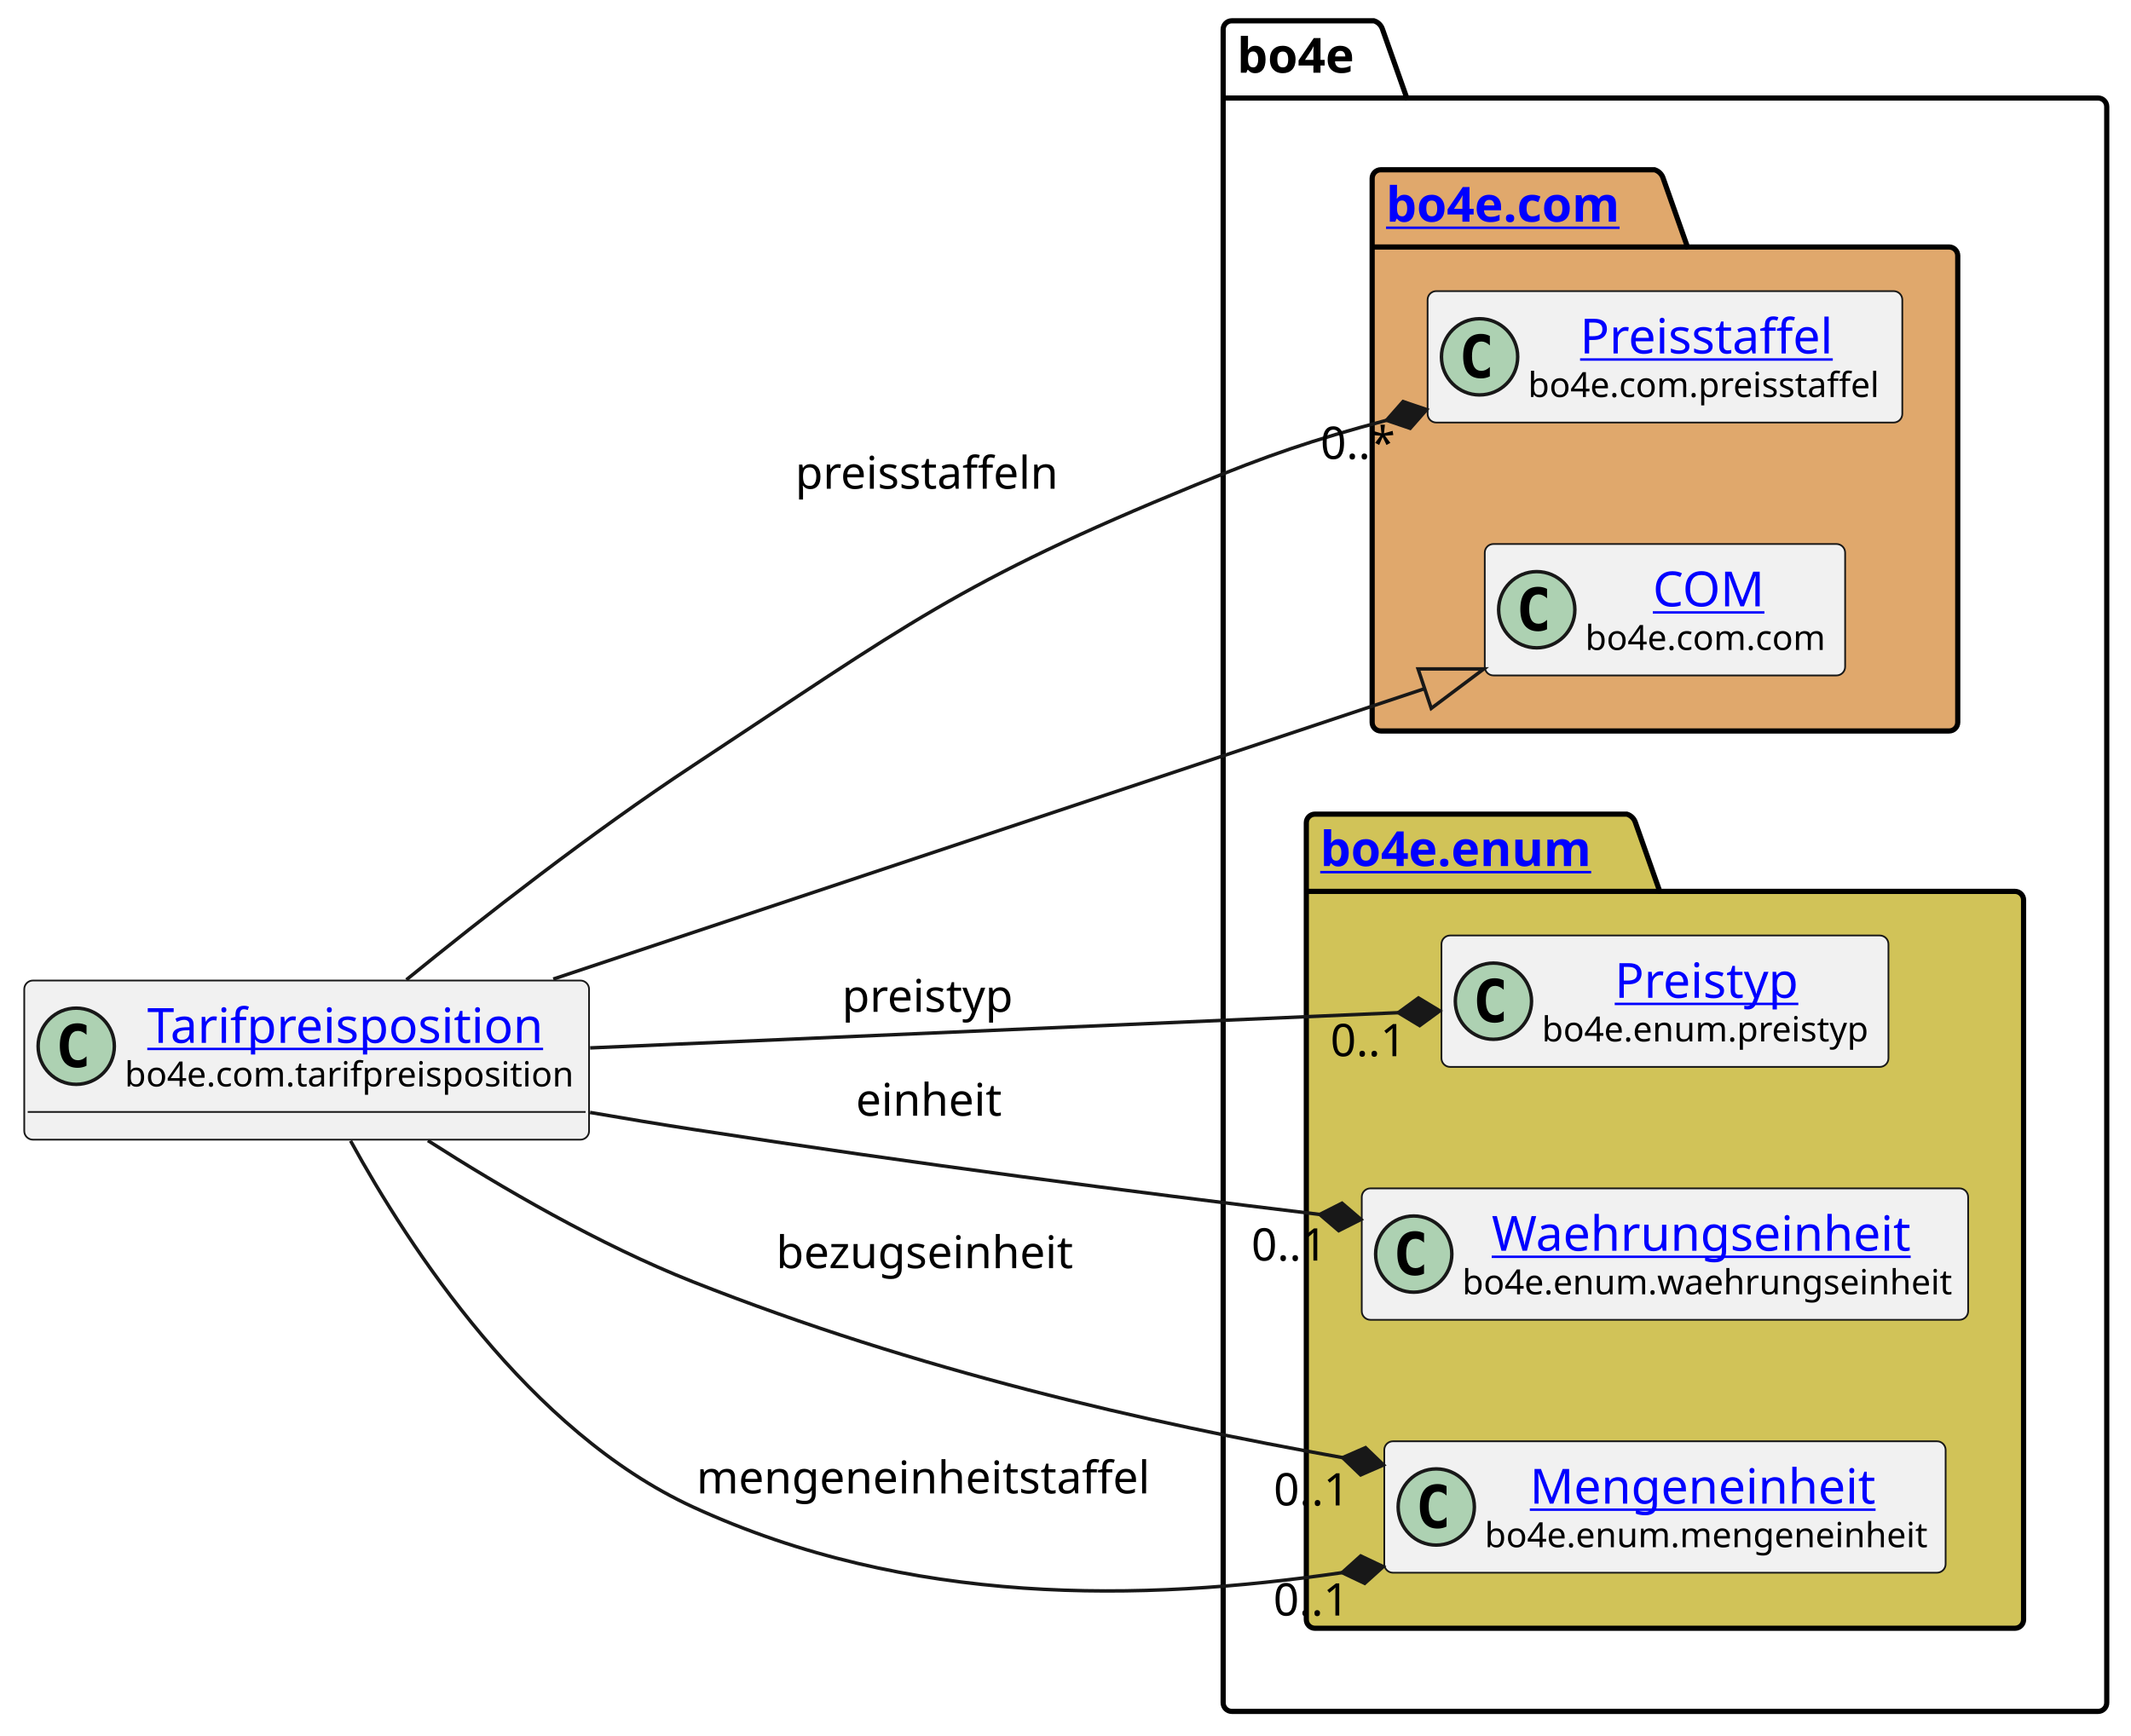
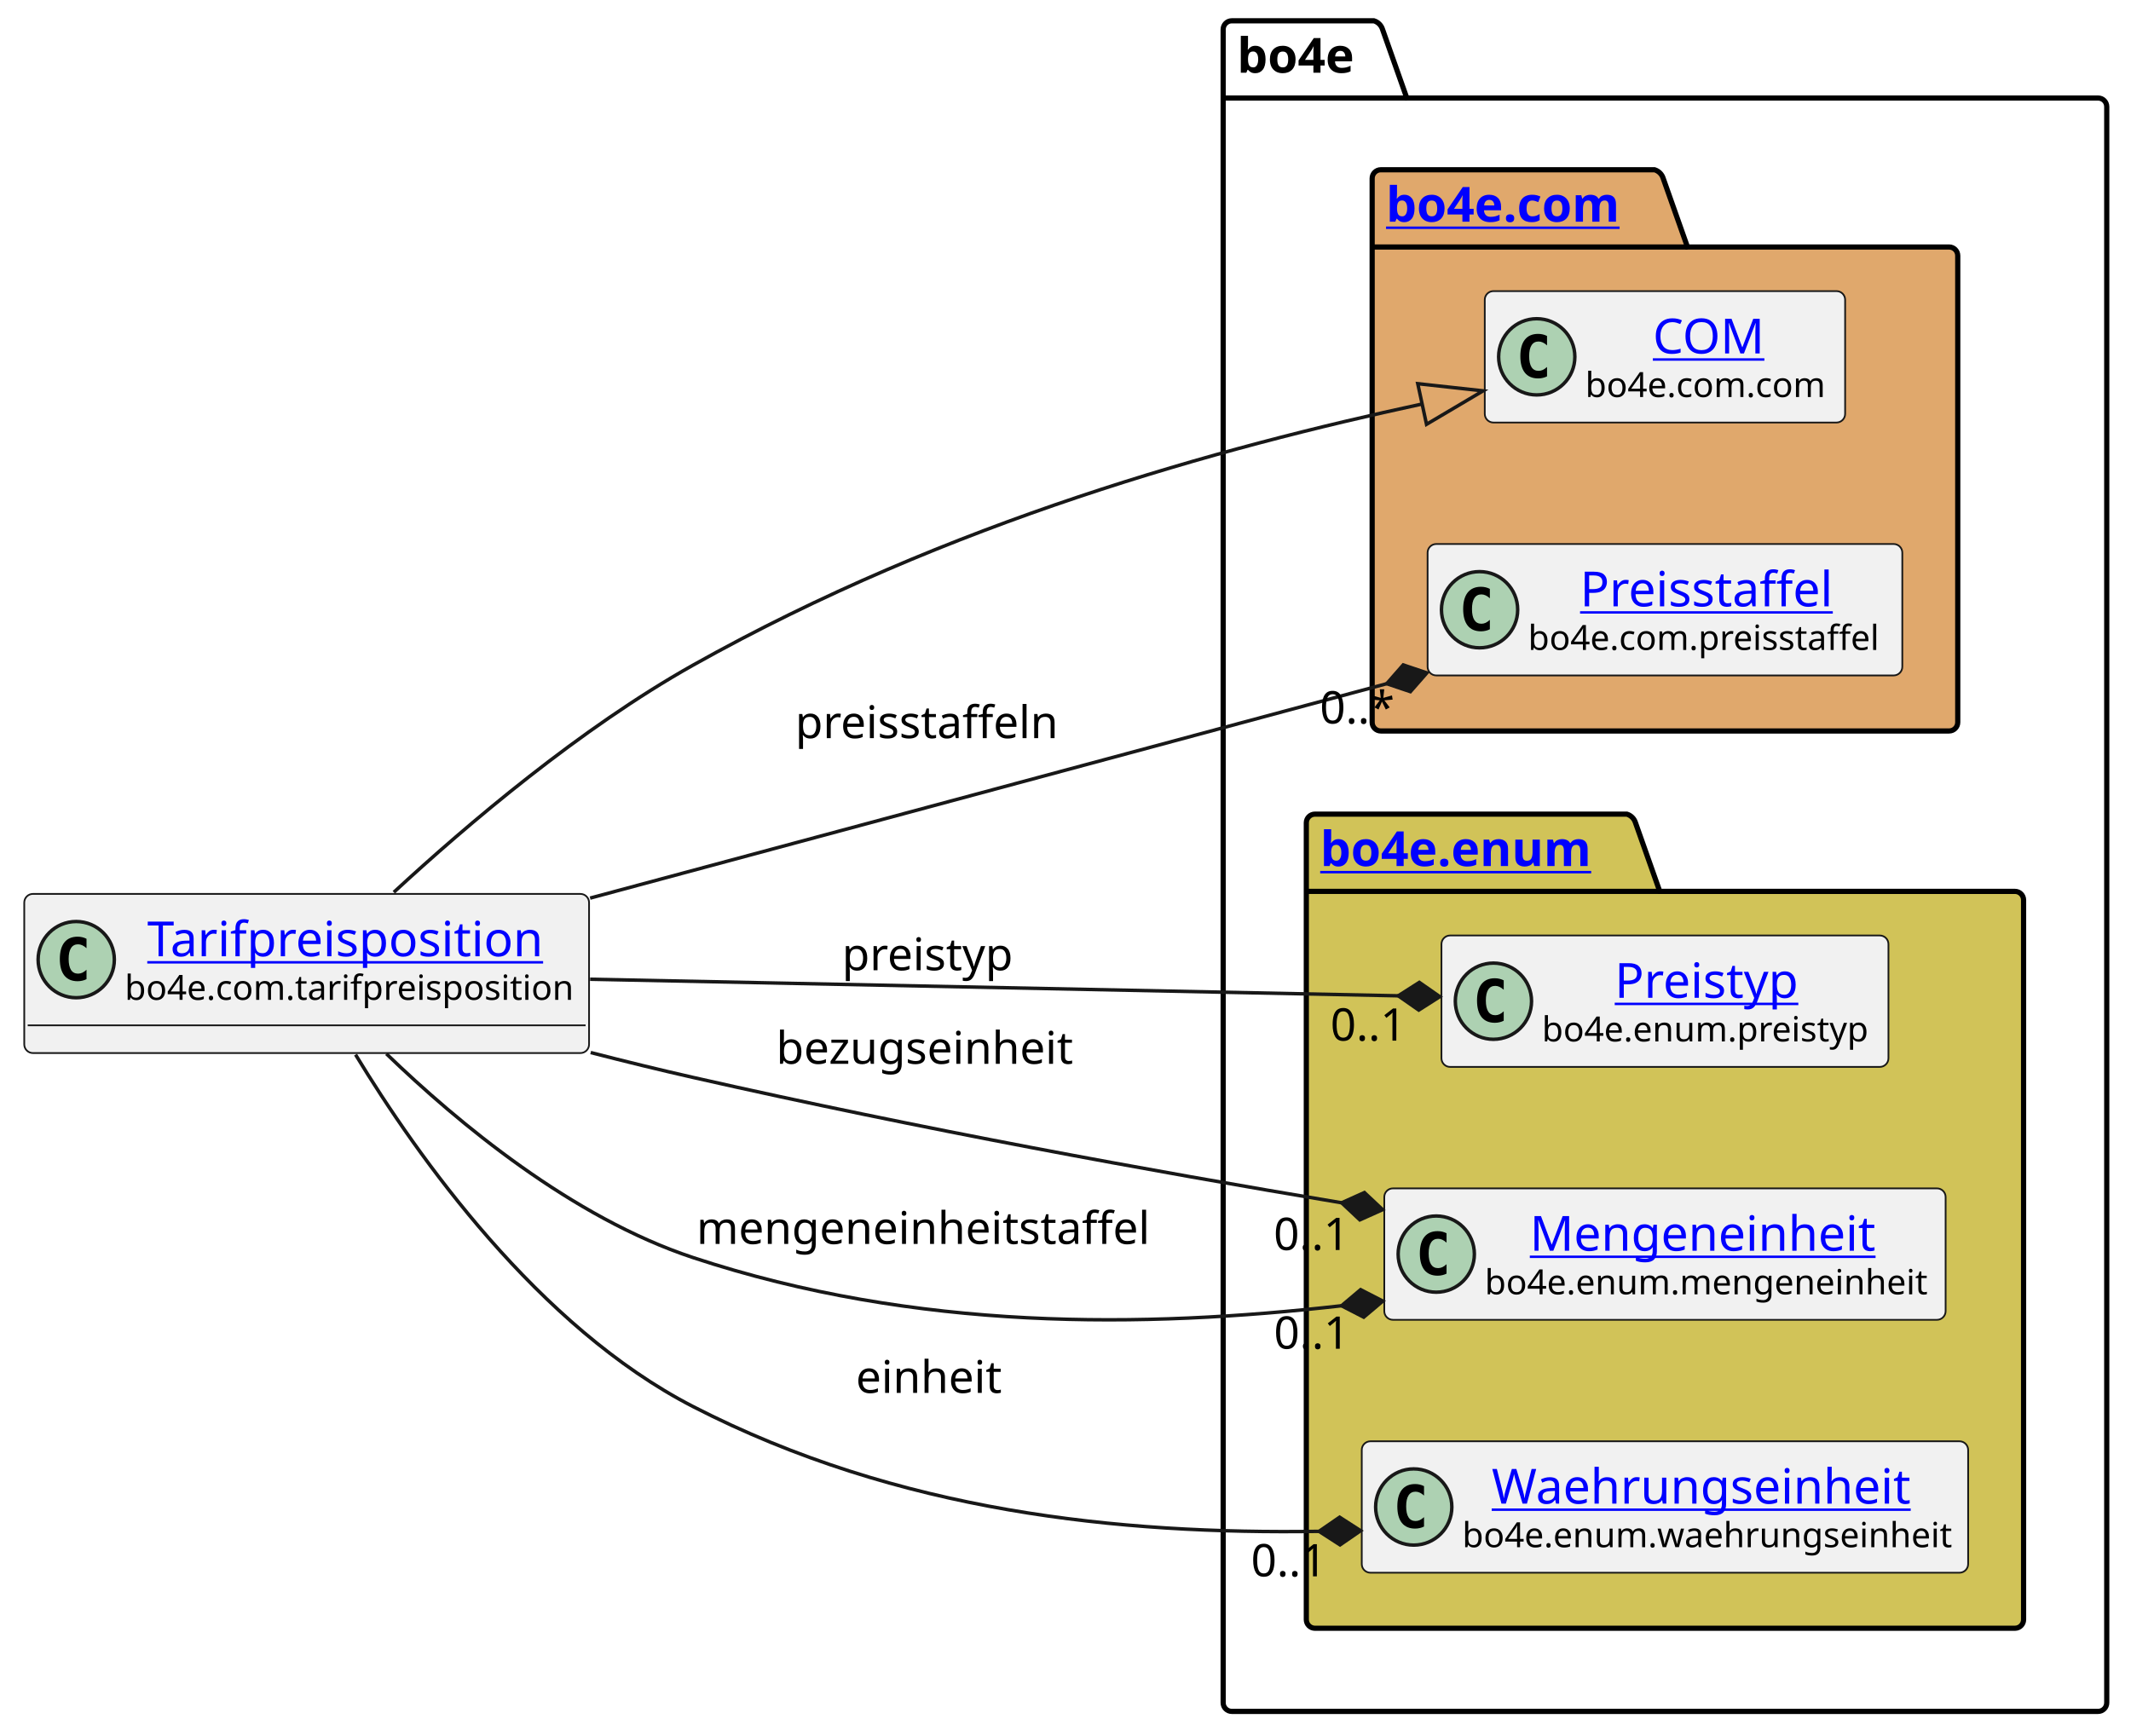
<svg xmlns="http://www.w3.org/2000/svg" xmlns:xlink="http://www.w3.org/1999/xlink" contentStyleType="text/css" height="501px" preserveAspectRatio="none" style="width:615px;height:501px;background:#FFFFFF;" version="1.1" viewBox="0 0 615 501" width="615px" zoomAndPan="magnify">
  <defs />
  <g>
    <g id="cluster_bo4e">
      <path d="M355.5,6 L396.5,6 A3.75,3.75 0 0 1 399,8.5 L406,28.297 L605.5,28.297 A2.5,2.5 0 0 1 608,30.797 L608,491.5 A2.5,2.5 0 0 1 605.5,494 L355.5,494 A2.5,2.5 0 0 1 353,491.5 L353,8.5 A2.5,2.5 0 0 1 355.5,6 " fill="none" style="stroke:#000000;stroke-width:1.5;" />
      <line style="stroke:#000000;stroke-width:1.5;" x1="353" x2="406" y1="28.297" y2="28.297" />
      <text fill="#000000" font-family="sans-serif" font-size="14" font-weight="bold" lengthAdjust="spacing" textLength="40" x="357" y="20.995">bo4e</text>
    </g>
    <g id="cluster_com">
      <path d="M398.5,49 L477.5,49 A3.75,3.75 0 0 1 480,51.5 L487,71.297 L562.5,71.297 A2.5,2.5 0 0 1 565,73.797 L565,208.5 A2.5,2.5 0 0 1 562.5,211 L398.5,211 A2.5,2.5 0 0 1 396,208.5 L396,51.5 A2.5,2.5 0 0 1 398.5,49 " fill="#E0A86C" style="stroke:#000000;stroke-width:1.5;" />
      <line style="stroke:#000000;stroke-width:1.5;" x1="396" x2="487" y1="71.297" y2="71.297" />
      <a href="https://bo4e.github.io/BO4E-python/latest/api/bo4e.com.html" target="_top" title="https://bo4e.github.io/BO4E-python/latest/api/bo4e.com.html" xlink:actuate="onRequest" xlink:href="https://bo4e.github.io/BO4E-python/latest/api/bo4e.com.html" xlink:show="new" xlink:title="https://bo4e.github.io/BO4E-python/latest/api/bo4e.com.html" xlink:type="simple">
        <text fill="#0000FF" font-family="sans-serif" font-size="14" font-weight="bold" lengthAdjust="spacing" text-decoration="underline" textLength="78" x="400" y="63.995">bo4e.com</text>
      </a>
    </g>
    <g id="cluster_enum">
      <path d="M379.5,235 L469.5,235 A3.75,3.75 0 0 1 472,237.5 L479,257.297 L581.5,257.297 A2.5,2.5 0 0 1 584,259.797 L584,467.5 A2.5,2.5 0 0 1 581.5,470 L379.5,470 A2.5,2.5 0 0 1 377,467.5 L377,237.5 A2.5,2.5 0 0 1 379.5,235 " fill="#D1C358" style="stroke:#000000;stroke-width:1.5;" />
      <line style="stroke:#000000;stroke-width:1.5;" x1="377" x2="479" y1="257.297" y2="257.297" />
      <a href="https://bo4e.github.io/BO4E-python/latest/api/bo4e.enum.html" target="_top" title="https://bo4e.github.io/BO4E-python/latest/api/bo4e.enum.html" xlink:actuate="onRequest" xlink:href="https://bo4e.github.io/BO4E-python/latest/api/bo4e.enum.html" xlink:show="new" xlink:title="https://bo4e.github.io/BO4E-python/latest/api/bo4e.enum.html" xlink:type="simple">
        <text fill="#0000FF" font-family="sans-serif" font-size="14" font-weight="bold" lengthAdjust="spacing" text-decoration="underline" textLength="89" x="381" y="249.995">bo4e.enum</text>
      </a>
    </g>
+     <g id="elem_COM">
+       <rect codeLine="7" fill="#F1F1F1" height="37.938" id="COM" rx="2.5" ry="2.5" style="stroke:#181818;stroke-width:0.5;" width="104" x="428.5" y="84.03" />
+       <ellipse cx="443.5" cy="102.999" fill="#ADD1B2" rx="11" ry="11" style="stroke:#181818;stroke-width:1.0;" />
+       <path d="M446.469,108.639 Q445.891,108.936 445.25,109.077 Q444.609,109.233 443.906,109.233 Q441.406,109.233 440.078,107.593 Q438.766,105.936 438.766,102.811 Q438.766,99.686 440.078,98.03 Q441.406,96.374 443.906,96.374 Q444.609,96.374 445.25,96.53 Q445.906,96.686 446.469,96.983 L446.469,99.702 Q445.844,99.124 445.25,98.858 Q444.656,98.577 444.031,98.577 Q442.688,98.577 442,99.655 Q441.312,100.718 441.312,102.811 Q441.312,104.905 442,105.983 Q442.688,107.046 444.031,107.046 Q444.656,107.046 445.25,106.78 Q445.844,106.499 446.469,105.921 L446.469,108.639 Z " fill="#000000" />
+       <a href="https://bo4e.github.io/BO4E-python/latest/api/bo4e.com.html#bo4e.com.com.COM" target="_top" title="https://bo4e.github.io/BO4E-python/latest/api/bo4e.com.html#bo4e.com.com.COM" xlink:actuate="onRequest" xlink:href="https://bo4e.github.io/BO4E-python/latest/api/bo4e.com.html#bo4e.com.com.COM" xlink:show="new" xlink:title="https://bo4e.github.io/BO4E-python/latest/api/bo4e.com.html#bo4e.com.com.COM" xlink:type="simple">
+         <text fill="#0000FF" font-family="sans-serif" font-size="14" lengthAdjust="spacing" text-decoration="underline" textLength="33" x="477" y="102.025">COM</text>
+       </a>
+       <text fill="#000000" font-family="sans-serif" font-size="10" lengthAdjust="spacing" textLength="72" x="457.5" y="114.609">bo4e.com.com</text>
+     </g>
    <g id="elem_Preisstaffel">
-       <rect codeLine="7" fill="#F1F1F1" height="37.938" id="Preisstaffel" rx="2.5" ry="2.5" style="stroke:#181818;stroke-width:0.5;" width="137" x="412" y="84.03" />
-       <ellipse cx="427" cy="102.999" fill="#ADD1B2" rx="11" ry="11" style="stroke:#181818;stroke-width:1.0;" />
-       <path d="M429.969,108.639 Q429.391,108.936 428.75,109.077 Q428.109,109.233 427.406,109.233 Q424.906,109.233 423.578,107.593 Q422.266,105.936 422.266,102.811 Q422.266,99.686 423.578,98.03 Q424.906,96.374 427.406,96.374 Q428.109,96.374 428.75,96.53 Q429.406,96.686 429.969,96.983 L429.969,99.702 Q429.344,99.124 428.75,98.858 Q428.156,98.577 427.531,98.577 Q426.188,98.577 425.5,99.655 Q424.812,100.718 424.812,102.811 Q424.812,104.905 425.5,105.983 Q426.188,107.046 427.531,107.046 Q428.156,107.046 428.75,106.78 Q429.344,106.499 429.969,105.921 L429.969,108.639 Z " fill="#000000" />
+       <rect codeLine="8" fill="#F1F1F1" height="37.938" id="Preisstaffel" rx="2.5" ry="2.5" style="stroke:#181818;stroke-width:0.5;" width="137" x="412" y="157.03" />
+       <ellipse cx="427" cy="175.999" fill="#ADD1B2" rx="11" ry="11" style="stroke:#181818;stroke-width:1.0;" />
+       <path d="M429.969,181.639 Q429.391,181.936 428.75,182.077 Q428.109,182.233 427.406,182.233 Q424.906,182.233 423.578,180.593 Q422.266,178.936 422.266,175.811 Q422.266,172.686 423.578,171.03 Q424.906,169.374 427.406,169.374 Q428.109,169.374 428.75,169.53 Q429.406,169.686 429.969,169.983 L429.969,172.702 Q429.344,172.124 428.75,171.858 Q428.156,171.577 427.531,171.577 Q426.188,171.577 425.5,172.655 Q424.812,173.718 424.812,175.811 Q424.812,177.905 425.5,178.983 Q426.188,180.046 427.531,180.046 Q428.156,180.046 428.75,179.78 Q429.344,179.499 429.969,178.921 L429.969,181.639 Z " fill="#000000" />
      <a href="https://bo4e.github.io/BO4E-python/latest/api/bo4e.com.html#bo4e.com.preisstaffel.Preisstaffel" target="_top" title="https://bo4e.github.io/BO4E-python/latest/api/bo4e.com.html#bo4e.com.preisstaffel.Preisstaffel" xlink:actuate="onRequest" xlink:href="https://bo4e.github.io/BO4E-python/latest/api/bo4e.com.html#bo4e.com.preisstaffel.Preisstaffel" xlink:show="new" xlink:title="https://bo4e.github.io/BO4E-python/latest/api/bo4e.com.html#bo4e.com.preisstaffel.Preisstaffel" xlink:type="simple">
-         <text fill="#0000FF" font-family="sans-serif" font-size="14" lengthAdjust="spacing" text-decoration="underline" textLength="75" x="456" y="102.025">Preisstaffel</text>
+         <text fill="#0000FF" font-family="sans-serif" font-size="14" lengthAdjust="spacing" text-decoration="underline" textLength="75" x="456" y="175.025">Preisstaffel</text>
      </a>
-       <text fill="#000000" font-family="sans-serif" font-size="10" lengthAdjust="spacing" textLength="105" x="441" y="114.609">bo4e.com.preisstaffel</text>
-     </g>
-     <g id="elem_COM">
-       <rect codeLine="8" fill="#F1F1F1" height="37.938" id="COM" rx="2.5" ry="2.5" style="stroke:#181818;stroke-width:0.5;" width="104" x="428.5" y="157.03" />
-       <ellipse cx="443.5" cy="175.999" fill="#ADD1B2" rx="11" ry="11" style="stroke:#181818;stroke-width:1.0;" />
-       <path d="M446.469,181.639 Q445.891,181.936 445.25,182.077 Q444.609,182.233 443.906,182.233 Q441.406,182.233 440.078,180.593 Q438.766,178.936 438.766,175.811 Q438.766,172.686 440.078,171.03 Q441.406,169.374 443.906,169.374 Q444.609,169.374 445.25,169.53 Q445.906,169.686 446.469,169.983 L446.469,172.702 Q445.844,172.124 445.25,171.858 Q444.656,171.577 444.031,171.577 Q442.688,171.577 442,172.655 Q441.312,173.718 441.312,175.811 Q441.312,177.905 442,178.983 Q442.688,180.046 444.031,180.046 Q444.656,180.046 445.25,179.78 Q445.844,179.499 446.469,178.921 L446.469,181.639 Z " fill="#000000" />
-       <a href="https://bo4e.github.io/BO4E-python/latest/api/bo4e.com.html#bo4e.com.com.COM" target="_top" title="https://bo4e.github.io/BO4E-python/latest/api/bo4e.com.html#bo4e.com.com.COM" xlink:actuate="onRequest" xlink:href="https://bo4e.github.io/BO4E-python/latest/api/bo4e.com.html#bo4e.com.com.COM" xlink:show="new" xlink:title="https://bo4e.github.io/BO4E-python/latest/api/bo4e.com.html#bo4e.com.com.COM" xlink:type="simple">
-         <text fill="#0000FF" font-family="sans-serif" font-size="14" lengthAdjust="spacing" text-decoration="underline" textLength="33" x="477" y="175.025">COM</text>
-       </a>
-       <text fill="#000000" font-family="sans-serif" font-size="10" lengthAdjust="spacing" textLength="72" x="457.5" y="187.609">bo4e.com.com</text>
+       <text fill="#000000" font-family="sans-serif" font-size="10" lengthAdjust="spacing" textLength="105" x="441" y="187.609">bo4e.com.preisstaffel</text>
    </g>
    <g id="elem_Preistyp">
      <rect codeLine="11" fill="#F1F1F1" height="37.938" id="Preistyp" rx="2.5" ry="2.5" style="stroke:#181818;stroke-width:0.5;" width="129" x="416" y="270.03" />
      <ellipse cx="431" cy="288.999" fill="#ADD1B2" rx="11" ry="11" style="stroke:#181818;stroke-width:1.0;" />
      <path d="M433.969,294.639 Q433.391,294.936 432.75,295.077 Q432.109,295.233 431.406,295.233 Q428.906,295.233 427.578,293.592 Q426.266,291.936 426.266,288.811 Q426.266,285.686 427.578,284.03 Q428.906,282.374 431.406,282.374 Q432.109,282.374 432.75,282.53 Q433.406,282.686 433.969,282.983 L433.969,285.702 Q433.344,285.124 432.75,284.858 Q432.156,284.577 431.531,284.577 Q430.188,284.577 429.5,285.655 Q428.812,286.717 428.812,288.811 Q428.812,290.905 429.5,291.983 Q430.188,293.046 431.531,293.046 Q432.156,293.046 432.75,292.78 Q433.344,292.499 433.969,291.921 L433.969,294.639 Z " fill="#000000" />
      <a href="https://bo4e.github.io/BO4E-python/latest/api/bo4e.enum.html#bo4e.enum.preistyp.Preistyp" target="_top" title="https://bo4e.github.io/BO4E-python/latest/api/bo4e.enum.html#bo4e.enum.preistyp.Preistyp" xlink:actuate="onRequest" xlink:href="https://bo4e.github.io/BO4E-python/latest/api/bo4e.enum.html#bo4e.enum.preistyp.Preistyp" xlink:show="new" xlink:title="https://bo4e.github.io/BO4E-python/latest/api/bo4e.enum.html#bo4e.enum.preistyp.Preistyp" xlink:type="simple">
        <text fill="#0000FF" font-family="sans-serif" font-size="14" lengthAdjust="spacing" text-decoration="underline" textLength="55" x="466" y="288.025">Preistyp</text>
      </a>
      <text fill="#000000" font-family="sans-serif" font-size="10" lengthAdjust="spacing" textLength="97" x="445" y="300.609">bo4e.enum.preistyp</text>
    </g>
+     <g id="elem_Mengeneinheit">
+       <rect codeLine="12" fill="#F1F1F1" height="37.938" id="Mengeneinheit" rx="2.5" ry="2.5" style="stroke:#181818;stroke-width:0.5;" width="162" x="399.5" y="343.03" />
+       <ellipse cx="414.5" cy="361.999" fill="#ADD1B2" rx="11" ry="11" style="stroke:#181818;stroke-width:1.0;" />
+       <path d="M417.469,367.639 Q416.891,367.936 416.25,368.077 Q415.609,368.233 414.906,368.233 Q412.406,368.233 411.078,366.592 Q409.766,364.936 409.766,361.811 Q409.766,358.686 411.078,357.03 Q412.406,355.374 414.906,355.374 Q415.609,355.374 416.25,355.53 Q416.906,355.686 417.469,355.983 L417.469,358.702 Q416.844,358.124 416.25,357.858 Q415.656,357.577 415.031,357.577 Q413.688,357.577 413,358.655 Q412.312,359.717 412.312,361.811 Q412.312,363.905 413,364.983 Q413.688,366.046 415.031,366.046 Q415.656,366.046 416.25,365.78 Q416.844,365.499 417.469,364.921 L417.469,367.639 Z " fill="#000000" />
+       <a href="https://bo4e.github.io/BO4E-python/latest/api/bo4e.enum.html#bo4e.enum.mengeneinheit.Mengeneinheit" target="_top" title="https://bo4e.github.io/BO4E-python/latest/api/bo4e.enum.html#bo4e.enum.mengeneinheit.Mengeneinheit" xlink:actuate="onRequest" xlink:href="https://bo4e.github.io/BO4E-python/latest/api/bo4e.enum.html#bo4e.enum.mengeneinheit.Mengeneinheit" xlink:show="new" xlink:title="https://bo4e.github.io/BO4E-python/latest/api/bo4e.enum.html#bo4e.enum.mengeneinheit.Mengeneinheit" xlink:type="simple">
+         <text fill="#0000FF" font-family="sans-serif" font-size="14" lengthAdjust="spacing" text-decoration="underline" textLength="104" x="441.5" y="361.025">Mengeneinheit</text>
+       </a>
+       <text fill="#000000" font-family="sans-serif" font-size="10" lengthAdjust="spacing" textLength="130" x="428.5" y="373.609">bo4e.enum.mengeneinheit</text>
+     </g>
    <g id="elem_Waehrungseinheit">
-       <rect codeLine="12" fill="#F1F1F1" height="37.938" id="Waehrungseinheit" rx="2.5" ry="2.5" style="stroke:#181818;stroke-width:0.5;" width="175" x="393" y="343.03" />
-       <ellipse cx="408" cy="361.999" fill="#ADD1B2" rx="11" ry="11" style="stroke:#181818;stroke-width:1.0;" />
-       <path d="M410.969,367.639 Q410.391,367.936 409.75,368.077 Q409.109,368.233 408.406,368.233 Q405.906,368.233 404.578,366.592 Q403.266,364.936 403.266,361.811 Q403.266,358.686 404.578,357.03 Q405.906,355.374 408.406,355.374 Q409.109,355.374 409.75,355.53 Q410.406,355.686 410.969,355.983 L410.969,358.702 Q410.344,358.124 409.75,357.858 Q409.156,357.577 408.531,357.577 Q407.188,357.577 406.5,358.655 Q405.812,359.717 405.812,361.811 Q405.812,363.905 406.5,364.983 Q407.188,366.046 408.531,366.046 Q409.156,366.046 409.75,365.78 Q410.344,365.499 410.969,364.921 L410.969,367.639 Z " fill="#000000" />
+       <rect codeLine="13" fill="#F1F1F1" height="37.938" id="Waehrungseinheit" rx="2.5" ry="2.5" style="stroke:#181818;stroke-width:0.5;" width="175" x="393" y="416.03" />
+       <ellipse cx="408" cy="434.999" fill="#ADD1B2" rx="11" ry="11" style="stroke:#181818;stroke-width:1.0;" />
+       <path d="M410.969,440.639 Q410.391,440.936 409.75,441.077 Q409.109,441.233 408.406,441.233 Q405.906,441.233 404.578,439.592 Q403.266,437.936 403.266,434.811 Q403.266,431.686 404.578,430.03 Q405.906,428.374 408.406,428.374 Q409.109,428.374 409.75,428.53 Q410.406,428.686 410.969,428.983 L410.969,431.702 Q410.344,431.124 409.75,430.858 Q409.156,430.577 408.531,430.577 Q407.188,430.577 406.5,431.655 Q405.812,432.717 405.812,434.811 Q405.812,436.905 406.5,437.983 Q407.188,439.046 408.531,439.046 Q409.156,439.046 409.75,438.78 Q410.344,438.499 410.969,437.921 L410.969,440.639 Z " fill="#000000" />
      <a href="https://bo4e.github.io/BO4E-python/latest/api/bo4e.enum.html#bo4e.enum.waehrungseinheit.Waehrungseinheit" target="_top" title="https://bo4e.github.io/BO4E-python/latest/api/bo4e.enum.html#bo4e.enum.waehrungseinheit.Waehrungseinheit" xlink:actuate="onRequest" xlink:href="https://bo4e.github.io/BO4E-python/latest/api/bo4e.enum.html#bo4e.enum.waehrungseinheit.Waehrungseinheit" xlink:show="new" xlink:title="https://bo4e.github.io/BO4E-python/latest/api/bo4e.enum.html#bo4e.enum.waehrungseinheit.Waehrungseinheit" xlink:type="simple">
-         <text fill="#0000FF" font-family="sans-serif" font-size="14" lengthAdjust="spacing" text-decoration="underline" textLength="126" x="430.5" y="361.025">Waehrungseinheit</text>
+         <text fill="#0000FF" font-family="sans-serif" font-size="14" lengthAdjust="spacing" text-decoration="underline" textLength="126" x="430.5" y="434.025">Waehrungseinheit</text>
      </a>
-       <text fill="#000000" font-family="sans-serif" font-size="10" lengthAdjust="spacing" textLength="143" x="422" y="373.609">bo4e.enum.waehrungseinheit</text>
-     </g>
-     <g id="elem_Mengeneinheit">
-       <rect codeLine="13" fill="#F1F1F1" height="37.938" id="Mengeneinheit" rx="2.5" ry="2.5" style="stroke:#181818;stroke-width:0.5;" width="162" x="399.5" y="416.03" />
-       <ellipse cx="414.5" cy="434.999" fill="#ADD1B2" rx="11" ry="11" style="stroke:#181818;stroke-width:1.0;" />
-       <path d="M417.469,440.639 Q416.891,440.936 416.25,441.077 Q415.609,441.233 414.906,441.233 Q412.406,441.233 411.078,439.592 Q409.766,437.936 409.766,434.811 Q409.766,431.686 411.078,430.03 Q412.406,428.374 414.906,428.374 Q415.609,428.374 416.25,428.53 Q416.906,428.686 417.469,428.983 L417.469,431.702 Q416.844,431.124 416.25,430.858 Q415.656,430.577 415.031,430.577 Q413.688,430.577 413,431.655 Q412.312,432.717 412.312,434.811 Q412.312,436.905 413,437.983 Q413.688,439.046 415.031,439.046 Q415.656,439.046 416.25,438.78 Q416.844,438.499 417.469,437.921 L417.469,440.639 Z " fill="#000000" />
-       <a href="https://bo4e.github.io/BO4E-python/latest/api/bo4e.enum.html#bo4e.enum.mengeneinheit.Mengeneinheit" target="_top" title="https://bo4e.github.io/BO4E-python/latest/api/bo4e.enum.html#bo4e.enum.mengeneinheit.Mengeneinheit" xlink:actuate="onRequest" xlink:href="https://bo4e.github.io/BO4E-python/latest/api/bo4e.enum.html#bo4e.enum.mengeneinheit.Mengeneinheit" xlink:show="new" xlink:title="https://bo4e.github.io/BO4E-python/latest/api/bo4e.enum.html#bo4e.enum.mengeneinheit.Mengeneinheit" xlink:type="simple">
-         <text fill="#0000FF" font-family="sans-serif" font-size="14" lengthAdjust="spacing" text-decoration="underline" textLength="104" x="441.5" y="434.025">Mengeneinheit</text>
-       </a>
-       <text fill="#000000" font-family="sans-serif" font-size="10" lengthAdjust="spacing" textLength="130" x="428.5" y="446.609">bo4e.enum.mengeneinheit</text>
+       <text fill="#000000" font-family="sans-serif" font-size="10" lengthAdjust="spacing" textLength="143" x="422" y="446.609">bo4e.enum.waehrungseinheit</text>
    </g>
    <g id="elem_Tarifpreisposition">
-       <rect codeLine="3" fill="#F1F1F1" height="45.938" id="Tarifpreisposition" rx="2.5" ry="2.5" style="stroke:#181818;stroke-width:0.5;" width="163" x="7" y="283.03" />
-       <ellipse cx="22" cy="301.999" fill="#ADD1B2" rx="11" ry="11" style="stroke:#181818;stroke-width:1.0;" />
-       <path d="M24.969,307.639 Q24.391,307.936 23.75,308.077 Q23.109,308.233 22.406,308.233 Q19.906,308.233 18.578,306.592 Q17.266,304.936 17.266,301.811 Q17.266,298.686 18.578,297.03 Q19.906,295.374 22.406,295.374 Q23.109,295.374 23.75,295.53 Q24.406,295.686 24.969,295.983 L24.969,298.702 Q24.344,298.124 23.75,297.858 Q23.156,297.577 22.531,297.577 Q21.188,297.577 20.5,298.655 Q19.812,299.717 19.812,301.811 Q19.812,303.905 20.5,304.983 Q21.188,306.046 22.531,306.046 Q23.156,306.046 23.75,305.78 Q24.344,305.499 24.969,304.921 L24.969,307.639 Z " fill="#000000" />
+       <rect codeLine="3" fill="#F1F1F1" height="45.938" id="Tarifpreisposition" rx="2.5" ry="2.5" style="stroke:#181818;stroke-width:0.5;" width="163" x="7" y="258.03" />
+       <ellipse cx="22" cy="276.999" fill="#ADD1B2" rx="11" ry="11" style="stroke:#181818;stroke-width:1.0;" />
+       <path d="M24.969,282.639 Q24.391,282.936 23.75,283.077 Q23.109,283.233 22.406,283.233 Q19.906,283.233 18.578,281.592 Q17.266,279.936 17.266,276.811 Q17.266,273.686 18.578,272.03 Q19.906,270.374 22.406,270.374 Q23.109,270.374 23.75,270.53 Q24.406,270.686 24.969,270.983 L24.969,273.702 Q24.344,273.124 23.75,272.858 Q23.156,272.577 22.531,272.577 Q21.188,272.577 20.5,273.655 Q19.812,274.717 19.812,276.811 Q19.812,278.905 20.5,279.983 Q21.188,281.046 22.531,281.046 Q23.156,281.046 23.75,280.78 Q24.344,280.499 24.969,279.921 L24.969,282.639 Z " fill="#000000" />
      <a href="https://bo4e.github.io/BO4E-python/latest/api/bo4e.com.html#bo4e.com.tarifpreisposition.Tarifpreisposition" target="_top" title="https://bo4e.github.io/BO4E-python/latest/api/bo4e.com.html#bo4e.com.tarifpreisposition.Tarifpreisposition" xlink:actuate="onRequest" xlink:href="https://bo4e.github.io/BO4E-python/latest/api/bo4e.com.html#bo4e.com.tarifpreisposition.Tarifpreisposition" xlink:show="new" xlink:title="https://bo4e.github.io/BO4E-python/latest/api/bo4e.com.html#bo4e.com.tarifpreisposition.Tarifpreisposition" xlink:type="simple">
-         <text fill="#0000FF" font-family="sans-serif" font-size="14" lengthAdjust="spacing" text-decoration="underline" textLength="118" x="42.5" y="301.025">Tarifpreisposition</text>
+         <text fill="#0000FF" font-family="sans-serif" font-size="14" lengthAdjust="spacing" text-decoration="underline" textLength="118" x="42.5" y="276.025">Tarifpreisposition</text>
      </a>
-       <text fill="#000000" font-family="sans-serif" font-size="10" lengthAdjust="spacing" textLength="131" x="36" y="313.609">bo4e.com.tarifpreisposition</text>
-       <line style="stroke:#181818;stroke-width:0.5;" x1="8" x2="169" y1="320.967" y2="320.967" />
+       <text fill="#000000" font-family="sans-serif" font-size="10" lengthAdjust="spacing" textLength="131" x="36" y="288.609">bo4e.com.tarifpreisposition</text>
+       <line style="stroke:#181818;stroke-width:0.5;" x1="8" x2="169" y1="295.967" y2="295.967" />
    </g>
    <g id="link_Tarifpreisposition_COM">
-       <path codeLine="16" d="M159.67,282.61 C236.98,256.84 342.364,221.712 411.154,198.782 " fill="none" id="Tarifpreisposition-to-COM" style="stroke:#181818;stroke-width:1.0;" />
-       <polygon fill="none" points="428.23,193.09,409.256,193.09,413.051,204.474,428.23,193.09" style="stroke:#181818;stroke-width:1.0;" />
+       <path codeLine="16" d="M113.65,257.55 C134.94,237.89 167.56,210.2 200,192 C273.95,150.52 352.345,129.146 410.425,116.616 " fill="none" id="Tarifpreisposition-to-COM" style="stroke:#181818;stroke-width:1.0;" />
+       <polygon fill="none" points="428.02,112.82,409.159,110.751,411.69,122.481,428.02,112.82" style="stroke:#181818;stroke-width:1.0;" />
    </g>
    <g id="link_Tarifpreisposition_Preistyp">
-       <path codeLine="17" d="M170.31,302.48 C243.04,299.31 336.511,295.232 403.541,292.312 " fill="none" id="Tarifpreisposition-to-Preistyp" style="stroke:#181818;stroke-width:1.0;" />
-       <polygon fill="#181818" points="415.53,291.79,409.362,288.055,403.541,292.312,409.71,296.047,415.53,291.79" style="stroke:#181818;stroke-width:1.0;" />
-       <text fill="#000000" font-family="sans-serif" font-size="13" lengthAdjust="spacing" textLength="51" x="243" y="292.067">preistyp</text>
-       <text fill="#000000" font-family="sans-serif" font-size="13" lengthAdjust="spacing" textLength="24" x="383.953" y="304.877">0..1</text>
+       <path codeLine="17" d="M170.31,282.66 C243.04,284.15 336.502,286.063 403.533,287.443 " fill="none" id="Tarifpreisposition-to-Preistyp" style="stroke:#181818;stroke-width:1.0;" />
+       <polygon fill="#181818" points="415.53,287.69,409.614,283.567,403.533,287.443,409.449,291.566,415.53,287.69" style="stroke:#181818;stroke-width:1.0;" />
+       <text fill="#000000" font-family="sans-serif" font-size="13" lengthAdjust="spacing" textLength="51" x="243" y="280.067">preistyp</text>
+       <text fill="#000000" font-family="sans-serif" font-size="13" lengthAdjust="spacing" textLength="24" x="383.953" y="300.373">0..1</text>
    </g>
    <g id="link_Tarifpreisposition_Waehrungseinheit">
-       <path codeLine="18" d="M170.29,321.11 C180.28,322.84 190.37,324.51 200,326 C264.43,335.97 325.596,343.882 380.866,350.552 " fill="none" id="Tarifpreisposition-to-Waehrungseinheit" style="stroke:#181818;stroke-width:1.0;" />
-       <polygon fill="#181818" points="392.78,351.99,387.303,347.3,380.866,350.552,386.344,355.242,392.78,351.99" style="stroke:#181818;stroke-width:1.0;" />
-       <text fill="#000000" font-family="sans-serif" font-size="13" lengthAdjust="spacing" textLength="43" x="247" y="322.067">einheit</text>
-       <text fill="#000000" font-family="sans-serif" font-size="13" lengthAdjust="spacing" textLength="24" x="361.145" y="363.87">0..1</text>
+       <path codeLine="18" d="M102.61,304.42 C120.44,333.77 155.31,383.01 200,406 C259.32,436.52 323.021,442.889 380.671,442.029 " fill="none" id="Tarifpreisposition-to-Waehrungseinheit" style="stroke:#181818;stroke-width:1.0;" />
+       <polygon fill="#181818" points="392.67,441.85,386.611,437.94,380.671,442.029,386.73,445.939,392.67,441.85" style="stroke:#181818;stroke-width:1.0;" />
+       <text fill="#000000" font-family="sans-serif" font-size="13" lengthAdjust="spacing" textLength="43" x="247" y="402.067">einheit</text>
+       <text fill="#000000" font-family="sans-serif" font-size="13" lengthAdjust="spacing" textLength="24" x="361.027" y="455.021">0..1</text>
    </g>
    <g id="link_Tarifpreisposition_Mengeneinheit">
-       <path codeLine="19" d="M123.49,329.23 C144.69,342.81 172.99,359.32 200,370 C264.86,395.66 330.557,410.579 387.477,420.749 " fill="none" id="Tarifpreisposition-to-Mengeneinheit" style="stroke:#181818;stroke-width:1.0;" />
-       <polygon fill="#181818" points="399.29,422.86,394.087,417.867,387.477,420.749,392.68,425.742,399.29,422.86" style="stroke:#181818;stroke-width:1.0;" />
-       <text fill="#000000" font-family="sans-serif" font-size="13" lengthAdjust="spacing" textLength="89" x="224" y="366.067">bezugseinheit</text>
-       <text fill="#000000" font-family="sans-serif" font-size="13" lengthAdjust="spacing" textLength="24" x="367.571" y="434.548">0..1</text>
+       <path codeLine="19" d="M170.47,303.82 C180.39,306.37 190.4,308.83 200,311 C266.63,326.09 331.135,337.797 387.185,347.187 " fill="none" id="Tarifpreisposition-to-Mengeneinheit" style="stroke:#181818;stroke-width:1.0;" />
+       <polygon fill="#181818" points="399.02,349.17,393.763,344.234,387.185,347.187,392.442,352.124,399.02,349.17" style="stroke:#181818;stroke-width:1.0;" />
+       <text fill="#000000" font-family="sans-serif" font-size="13" lengthAdjust="spacing" textLength="89" x="224" y="307.067">bezugseinheit</text>
+       <text fill="#000000" font-family="sans-serif" font-size="13" lengthAdjust="spacing" textLength="24" x="367.571" y="360.818">0..1</text>
    </g>
    <g id="link_Tarifpreisposition_Mengeneinheit">
-       <path codeLine="20" d="M101.17,329.3 C118.11,360.17 152.72,413.24 200,435 C262.38,463.7 329.315,462.399 387.335,453.949 " fill="none" id="Tarifpreisposition-to-Mengeneinheit-1" style="stroke:#181818;stroke-width:1.0;" />
-       <polygon fill="#181818" points="399.21,452.22,392.696,449.127,387.335,453.949,393.849,457.043,399.21,452.22" style="stroke:#181818;stroke-width:1.0;" />
-       <text fill="#000000" font-family="sans-serif" font-size="13" lengthAdjust="spacing" textLength="135" x="201" y="431.067">mengeneinheitstaffel</text>
-       <text fill="#000000" font-family="sans-serif" font-size="13" lengthAdjust="spacing" textLength="24" x="367.484" y="466.34">0..1</text>
+       <path codeLine="20" d="M111.51,304.18 C132.18,324.13 165.07,351.45 200,363 C264.5,384.32 330.126,383.371 387.156,376.911 " fill="none" id="Tarifpreisposition-to-Mengeneinheit-1" style="stroke:#181818;stroke-width:1.0;" />
+       <polygon fill="#181818" points="399.08,375.56,392.668,372.261,387.156,376.911,393.568,380.21,399.08,375.56" style="stroke:#181818;stroke-width:1.0;" />
+       <text fill="#000000" font-family="sans-serif" font-size="13" lengthAdjust="spacing" textLength="135" x="201" y="359.067">mengeneinheitstaffel</text>
+       <text fill="#000000" font-family="sans-serif" font-size="13" lengthAdjust="spacing" textLength="24" x="367.636" y="389.31">0..1</text>
    </g>
    <g id="link_Tarifpreisposition_Preisstaffel">
-       <path codeLine="21" d="M117.28,282.81 C139.14,265.01 170.69,240.31 200,221 C261.64,180.39 276.7,167.99 345,140 C366.18,131.32 378.455,127.1 400.145,121.32 " fill="none" id="Tarifpreisposition-to-Preisstaffel" style="stroke:#181818;stroke-width:1.0;" />
-       <polygon fill="#181818" points="411.74,118.23,404.912,115.91,400.145,121.32,406.972,123.64,411.74,118.23" style="stroke:#181818;stroke-width:1.0;" />
-       <text fill="#000000" font-family="sans-serif" font-size="13" lengthAdjust="spacing" textLength="78" x="229.5" y="141.067">preisstaffeln</text>
-       <text fill="#000000" font-family="sans-serif" font-size="13" lengthAdjust="spacing" textLength="23" x="381.09" y="132.47">0..*</text>
+       <path codeLine="21" d="M170.31,259.24 C241.7,240.02 333.043,215.429 400.202,197.349 " fill="none" id="Tarifpreisposition-to-Preisstaffel" style="stroke:#181818;stroke-width:1.0;" />
+       <polygon fill="#181818" points="411.79,194.23,404.957,191.927,400.202,197.349,407.036,199.652,411.79,194.23" style="stroke:#181818;stroke-width:1.0;" />
+       <text fill="#000000" font-family="sans-serif" font-size="13" lengthAdjust="spacing" textLength="78" x="229.5" y="213.067">preisstaffeln</text>
+       <text fill="#000000" font-family="sans-serif" font-size="13" lengthAdjust="spacing" textLength="23" x="380.894" y="208.836">0..*</text>
    </g>
  </g>
</svg>
